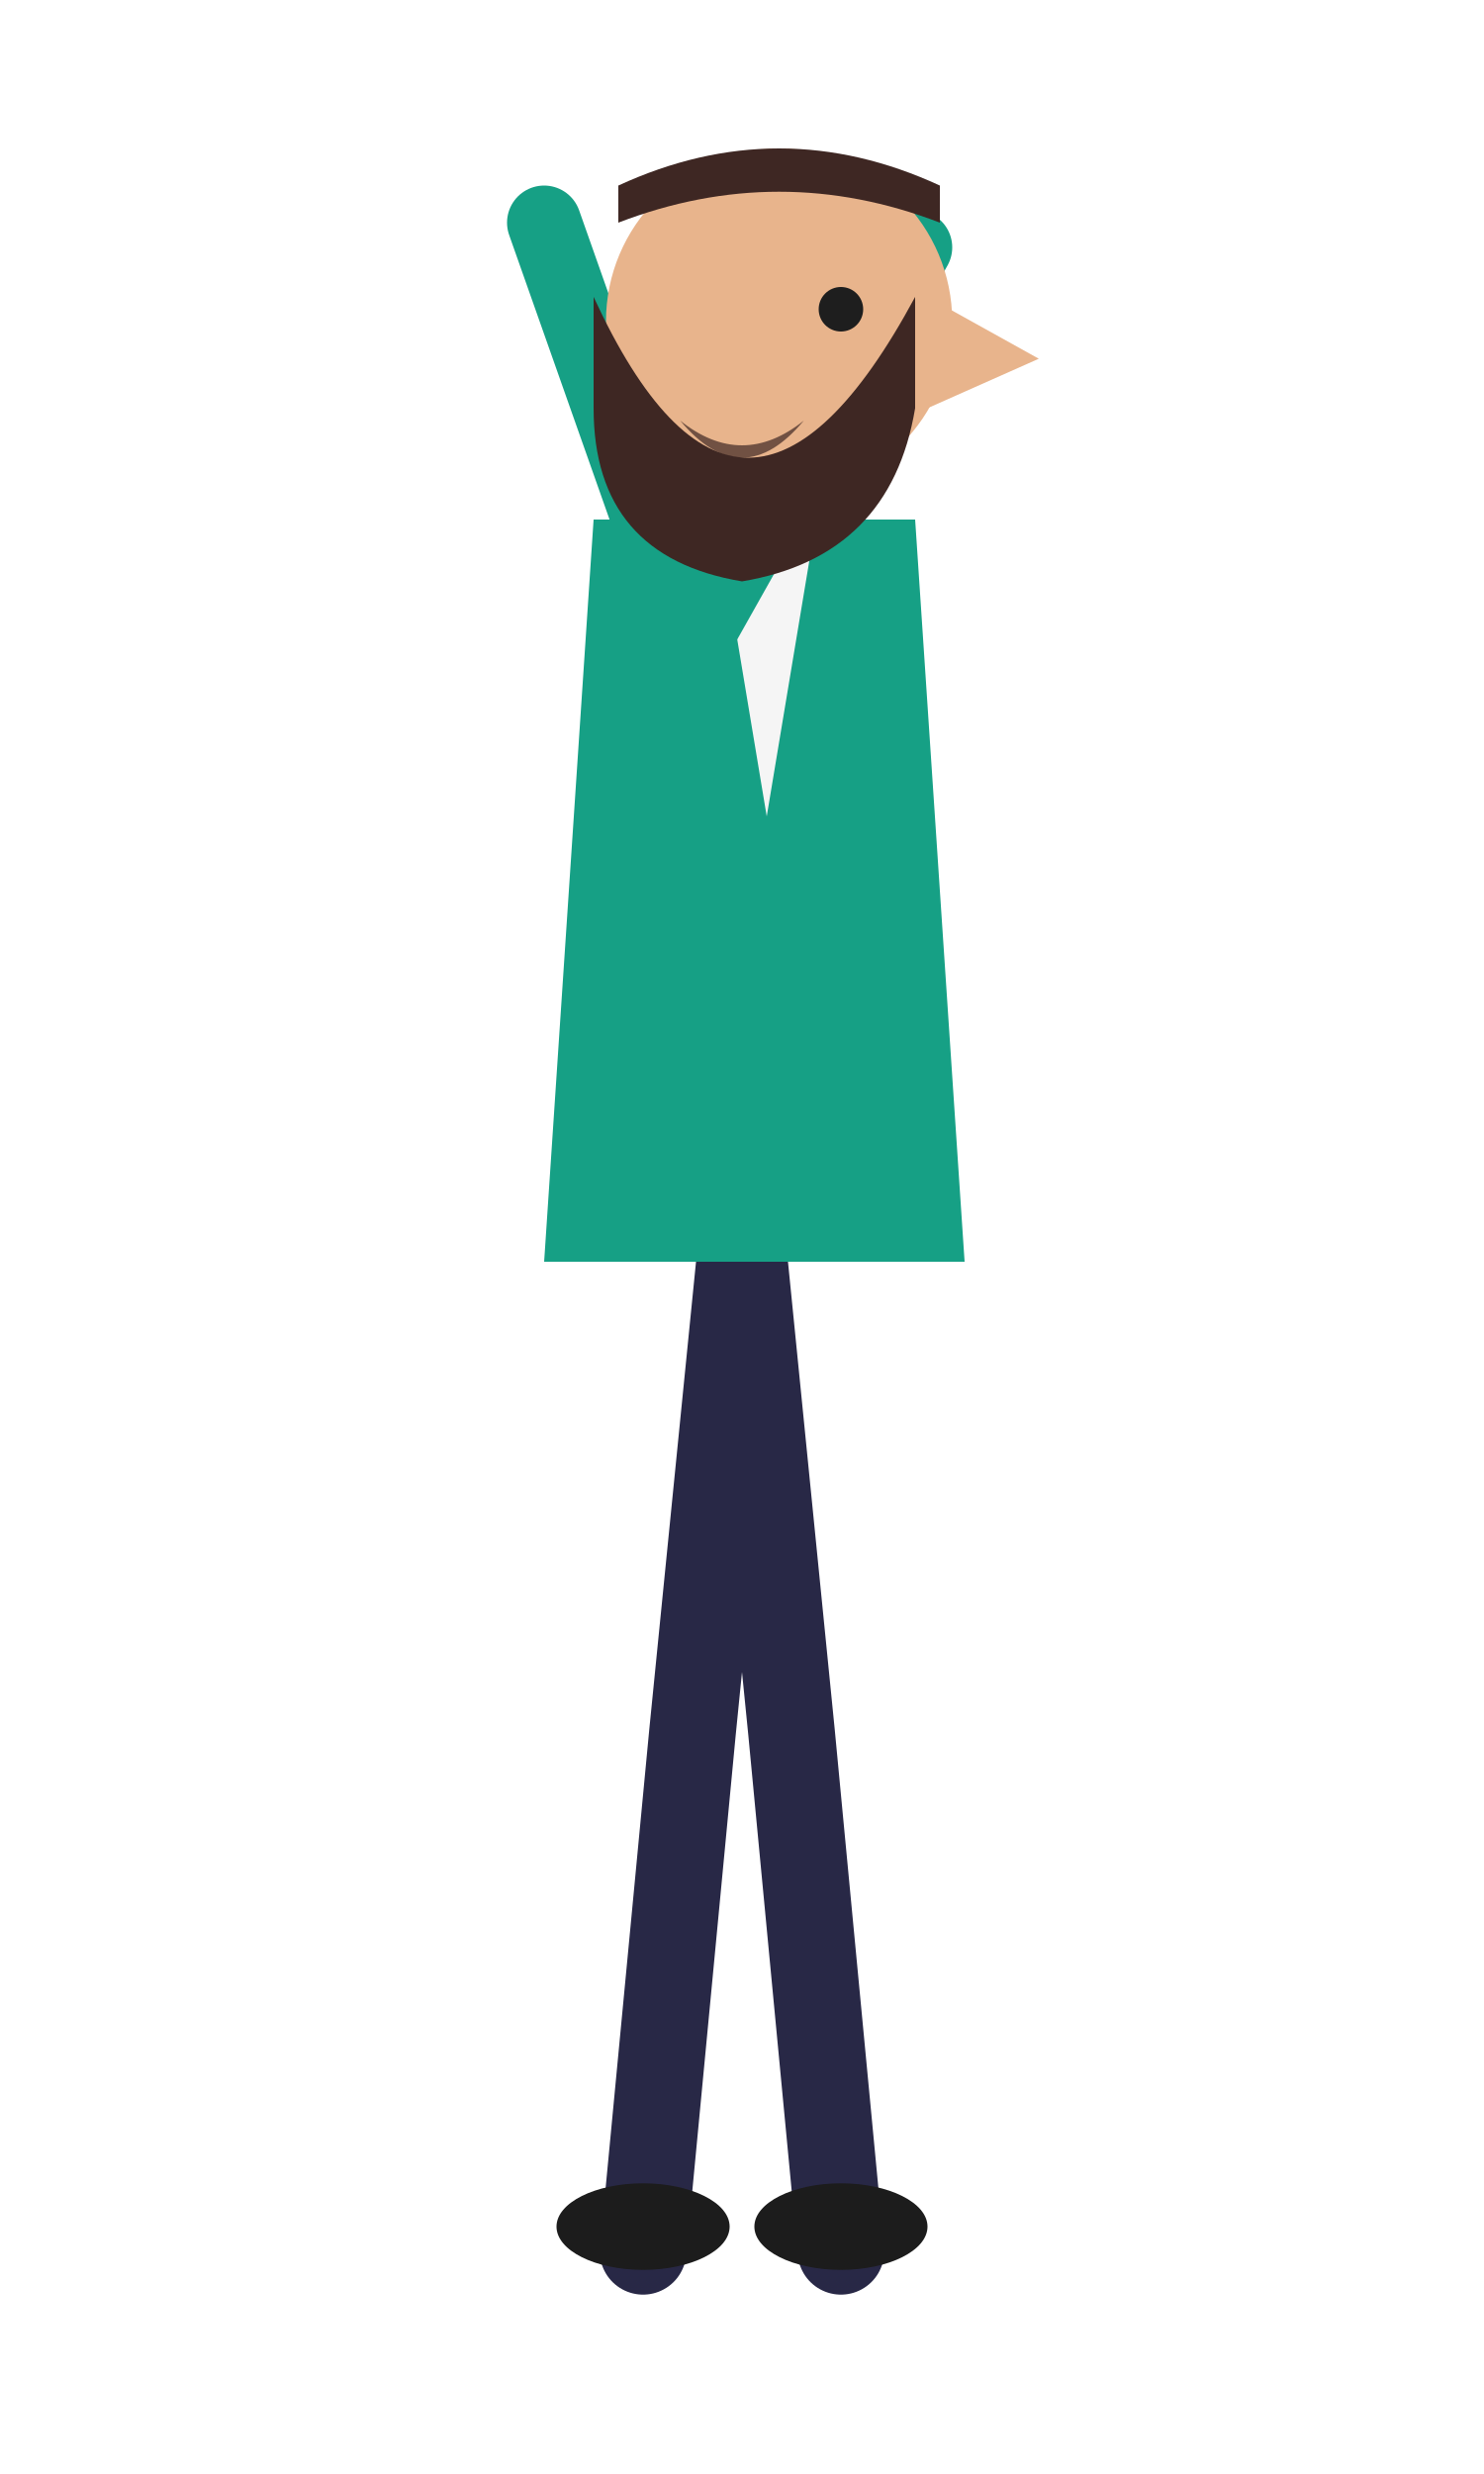
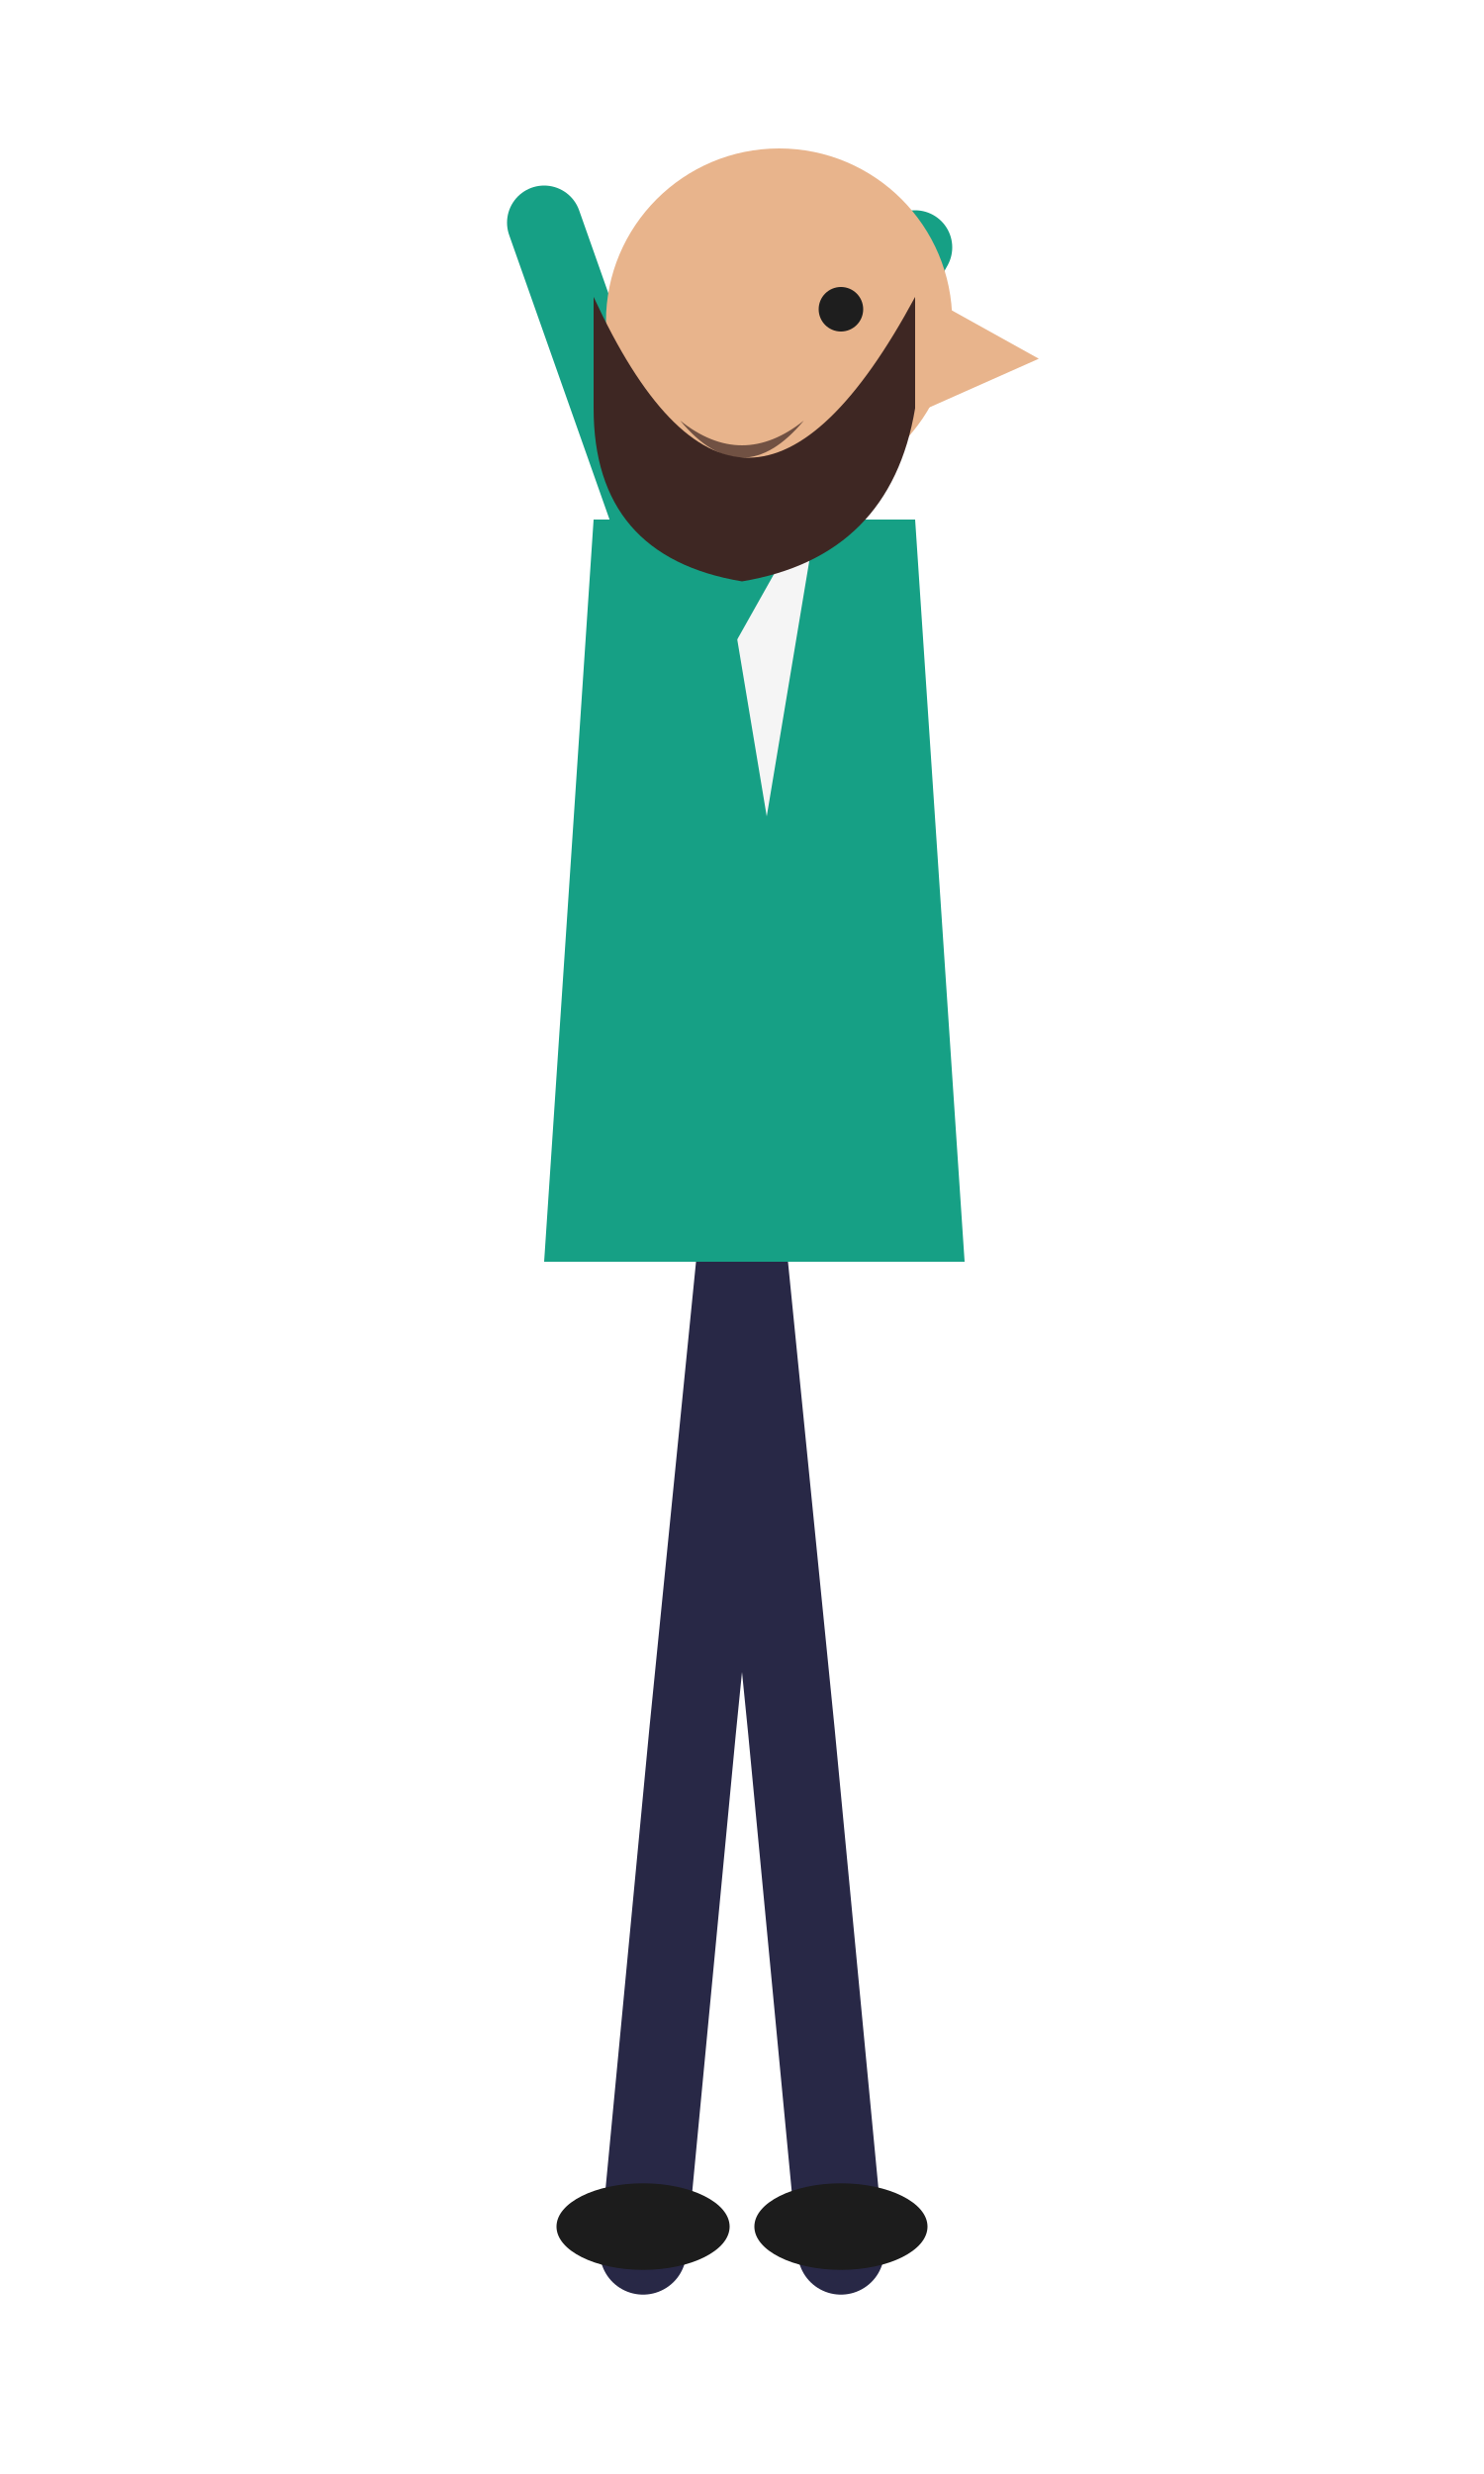
<svg xmlns="http://www.w3.org/2000/svg" viewBox="0 0 120 200" width="120" height="200">
  <g stroke="#282846" stroke-width="7" stroke-linecap="round" fill="none" stroke-linejoin="round">
    <path d="M60 100 L64 140 L68 182 M60 100 L56 140 L52 182" />
  </g>
  <ellipse cx="68" cy="180" rx="7" ry="3.5" fill="#1c1c1c" />
  <ellipse cx="52" cy="180" rx="7" ry="3.5" fill="#1c1c1c" />
  <path d="M48 42 L74 42 L78 102 L44 102 Z" fill="#16a085" />
  <path d="M58 42 L66 42 L62 66 Z" fill="#f5f5f5" />
  <g stroke="#16a085" stroke-width="6" stroke-linecap="round" fill="none">
    <path d="M56 52 L44 18 M56 52 L74 20" />
  </g>
  <circle cx="63" cy="26" r="14" fill="#e8b48c" />
  <path d="M75 24 L84 29 L75 33 Z" fill="#e8b48c" />
-   <path d="M50 15 Q63 9 76 15 L76 18 Q63 13 50 18 Z" fill="#3e2723" />
+   <path d="" fill="#3e2723" />
  <circle cx="68" cy="25" r="1.8" fill="#1e1e1e" />
  <path d="M48 24 Q60 50 74 24 L74 33 Q72 45 60 47 Q48 45 48 33 Z" fill="#3e2723" />
  <path d="M55 34 Q60 38 65 34 Q60 40 55 34 Z" fill="#3e2723" opacity="0.7" />
</svg>
